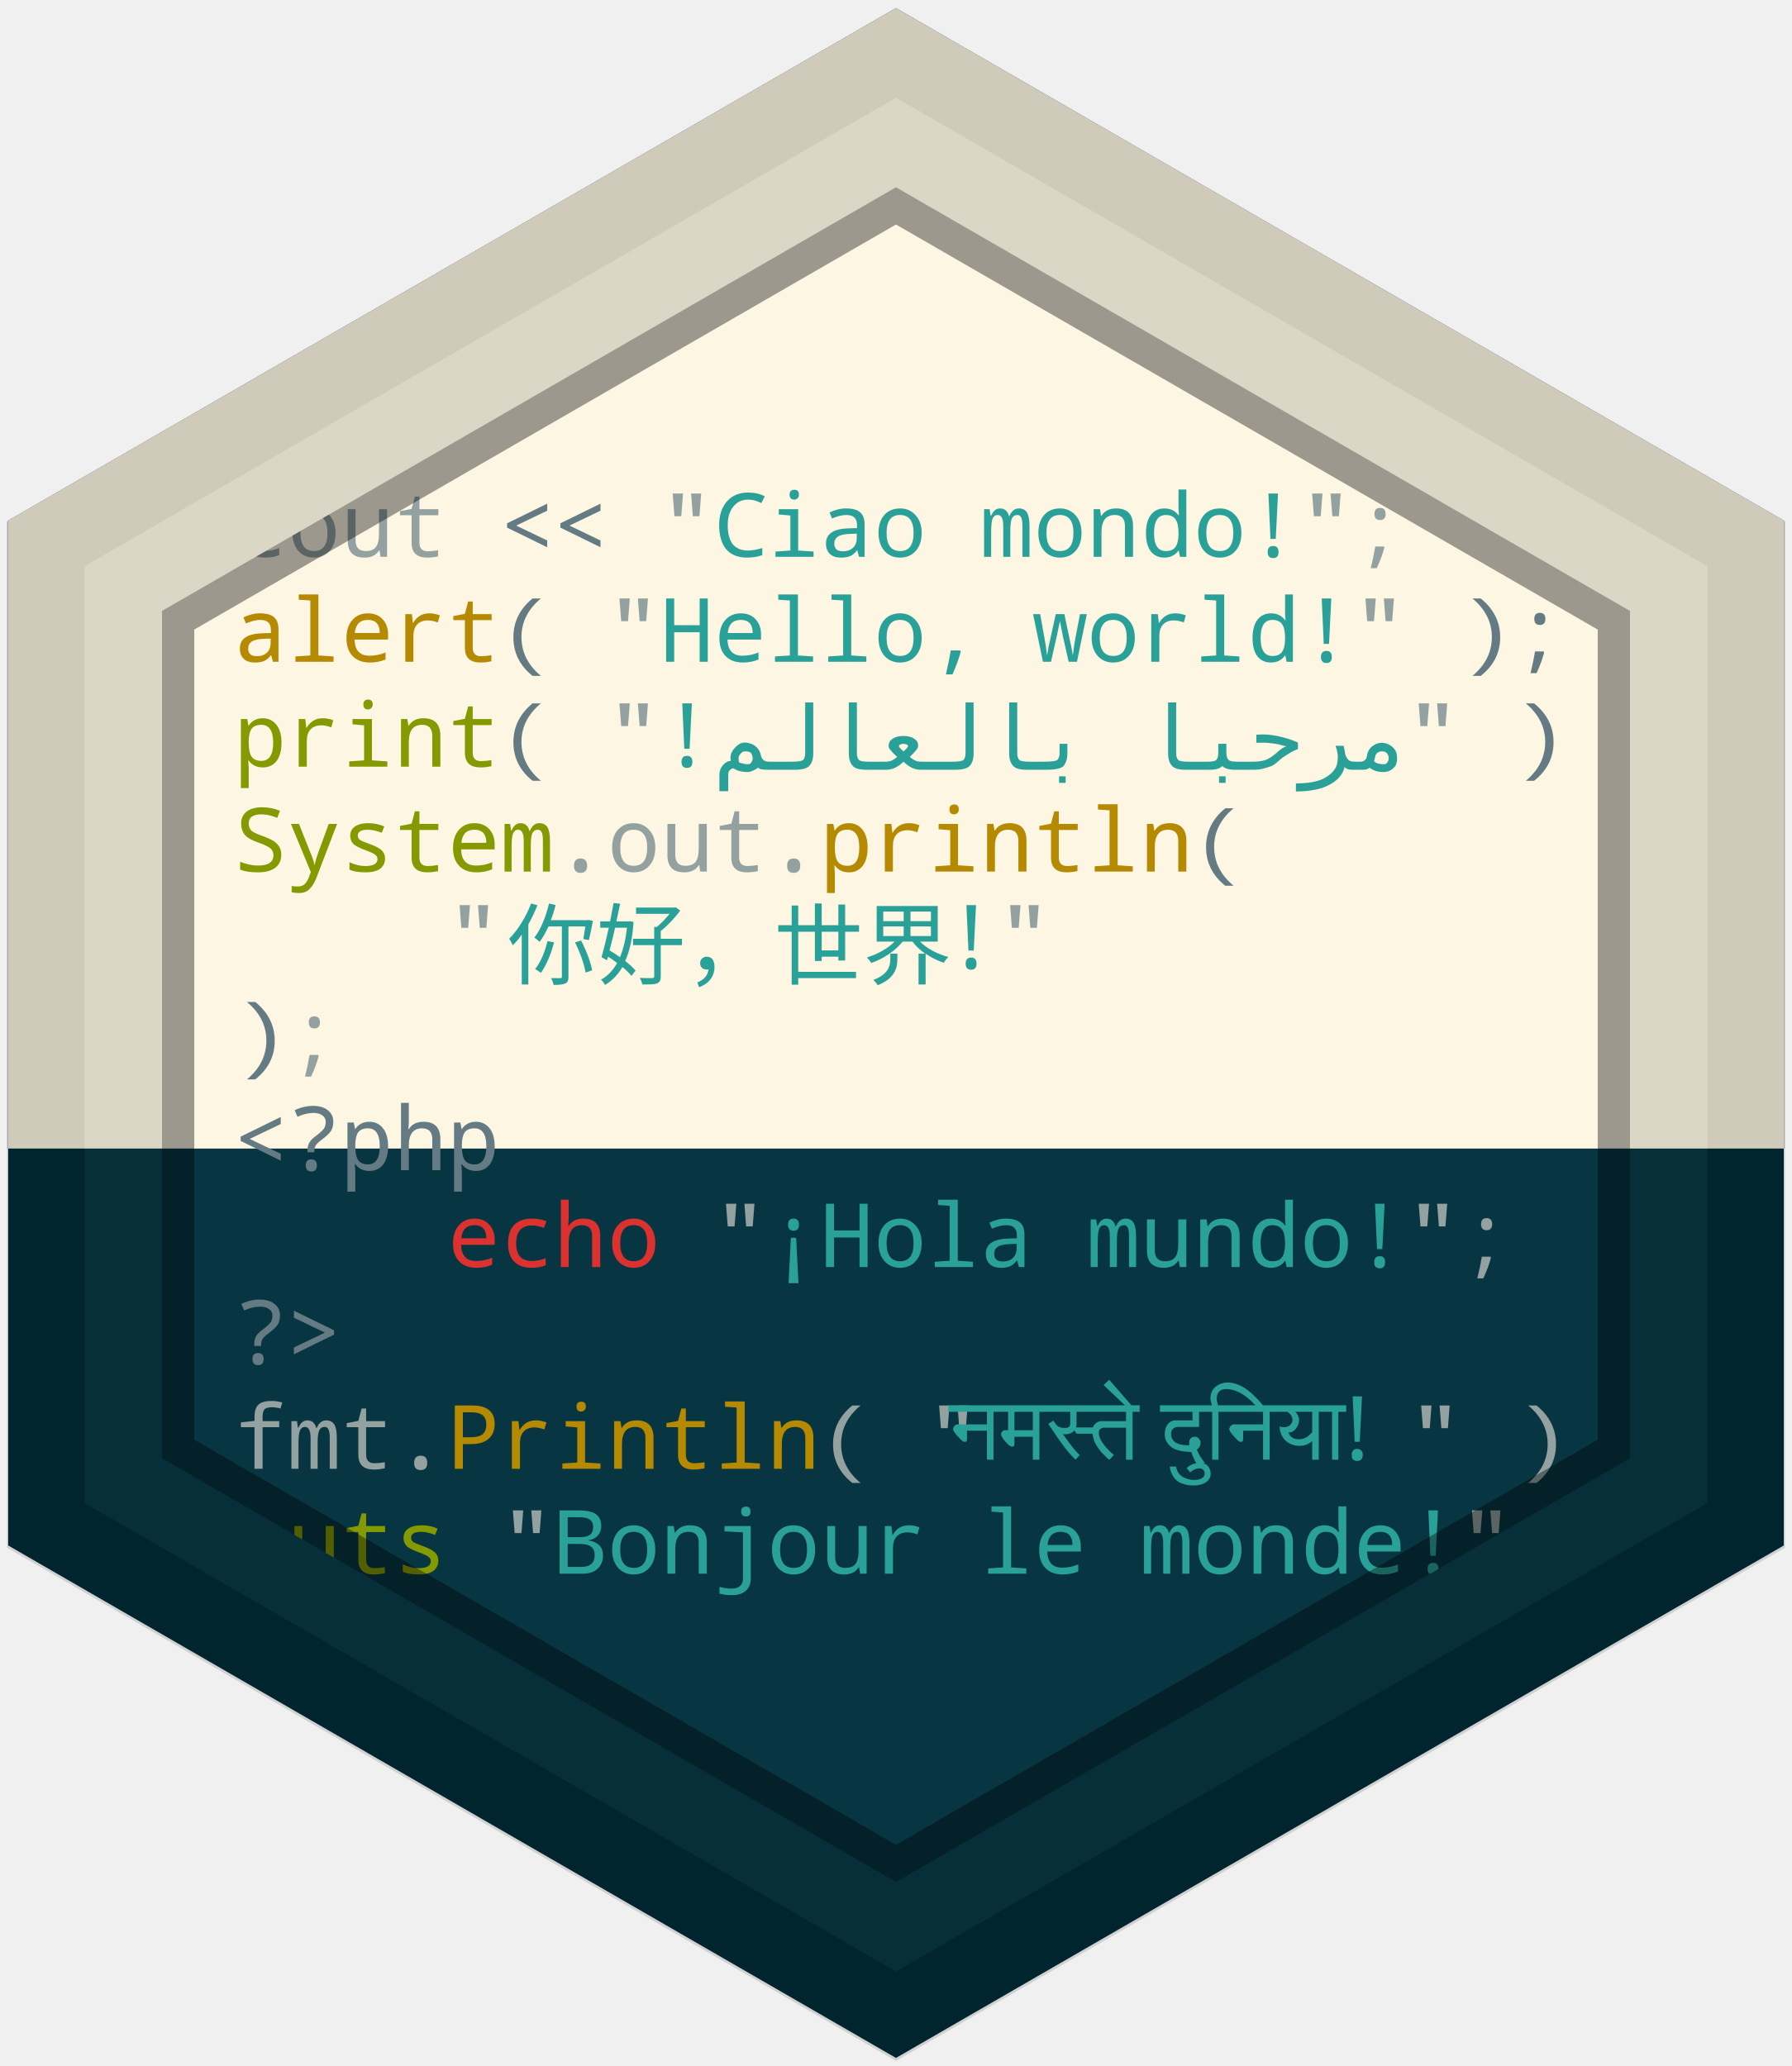
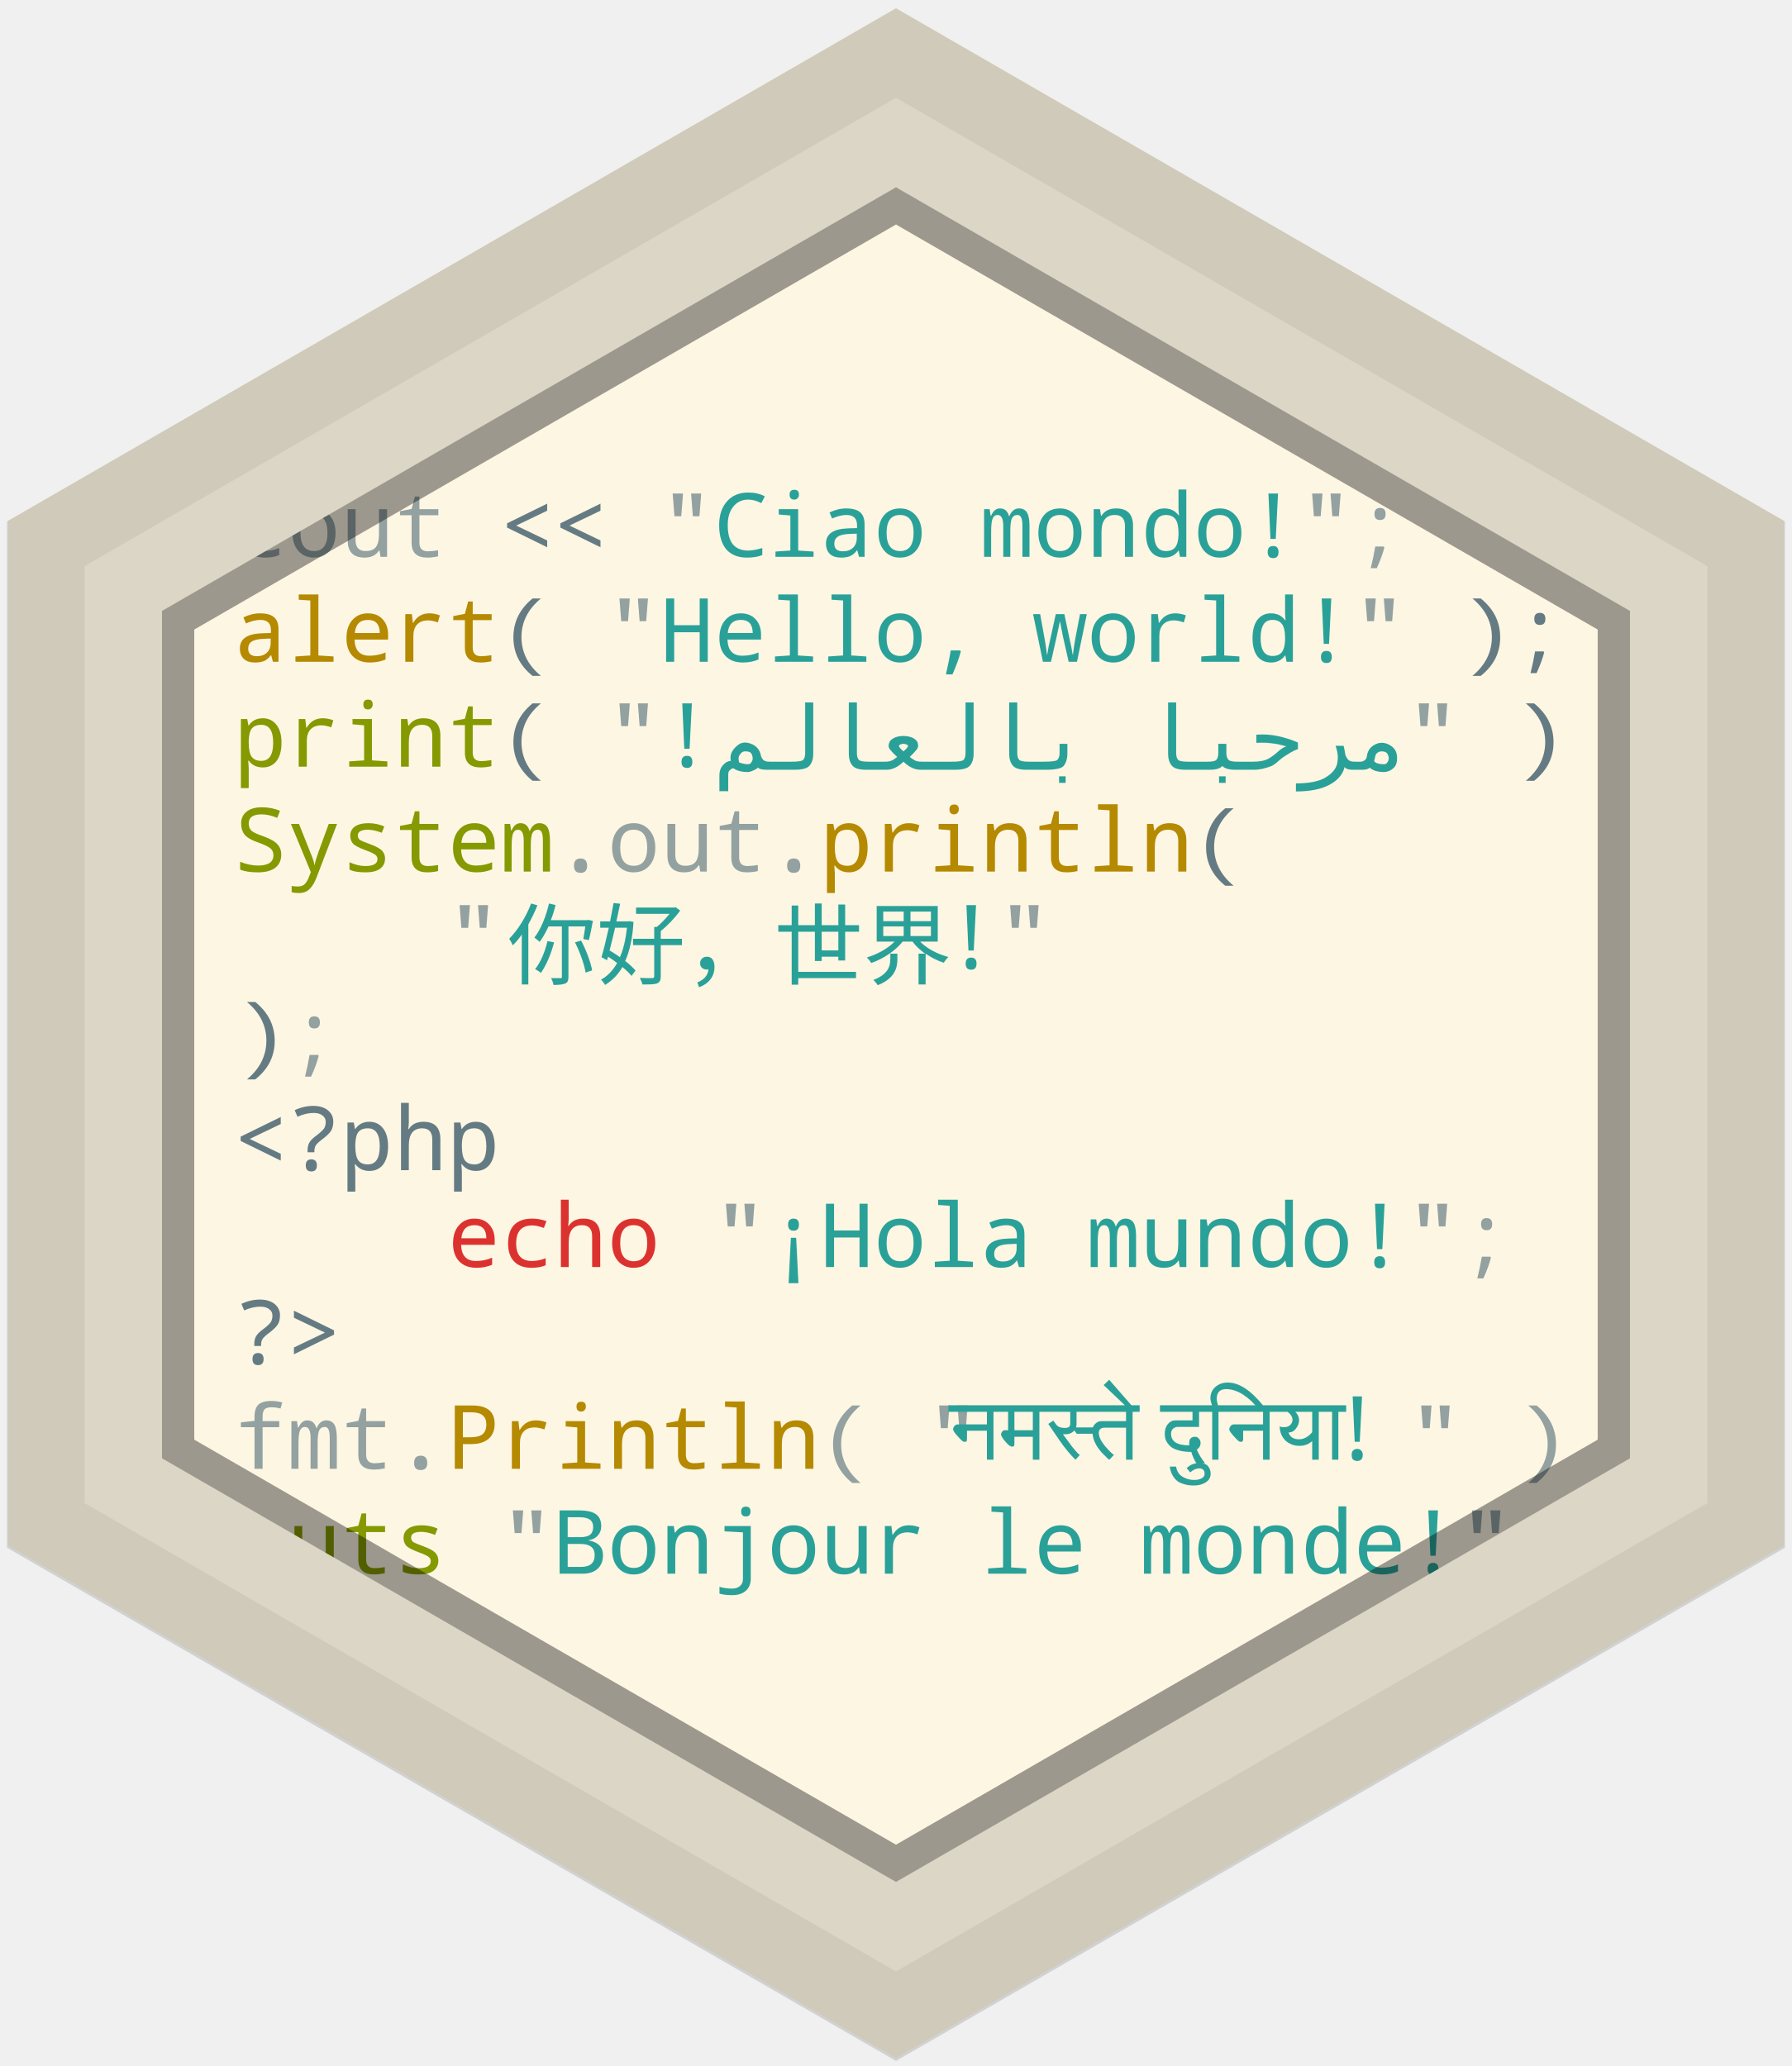
<svg xmlns="http://www.w3.org/2000/svg" xmlns:xlink="http://www.w3.org/1999/xlink" width="111" height="128">
  <defs>
-     <path id="a" d="M8.483 34.159h157v76h-157z" />
-     <path id="c" d="M52.5.6l45.466 26.25v52.5L52.5 105.6 7.034 79.35v-52.5z" />
+     <path id="a" d="M52.5.6l45.466 26.25v52.5L52.5 105.6 7.034 79.35v-52.5z" />
  </defs>
  <g fill="none" fill-rule="evenodd">
-     <path fill="#002B36" d="M55.5.5l54.993 31.75v63.5L55.5 127.5.507 95.75v-63.5z" />
-     <path fill="#073642" stroke="#000" stroke-opacity=".13" stroke-width="9.6" d="M55.5 6.057l50.266 29.022V93.12L55.5 122.143 5.234 93.12V35.08L55.5 6.057z" />
-     <g transform="translate(-9 -39)">
+     <path fill="#EEE8D5" d="M55.5.5l54.993 31.75v63.5L55.5 127.5.507 95.75v-63.5z" />
+     <path fill="#FDF6E3" stroke="#000" stroke-opacity=".13" stroke-width="9.6" d="M55.5 6.057l50.266 29.022V93.12L55.5 122.143 5.234 93.12V35.08L55.5 6.057z" />
+     <g transform="translate(3 11)">
      <mask id="b" fill="#fff">
        <use xlink:href="#a" />
      </mask>
-       <g mask="url(#b)">
-         <path fill="#EEE8D5" d="M64.5 39.5l54.993 31.75v63.5L64.5 166.5 9.507 134.75v-63.5z" />
-         <path fill="#FDF6E3" stroke="#000" stroke-opacity=".13" stroke-width="9.6" d="M64.5 45.057l50.266 29.022v58.042L64.5 161.143 14.234 132.12V74.08L64.5 45.057z" />
-       </g>
-     </g>
-     <g transform="translate(3 11)">
-       <mask id="d" fill="#fff">
-         <use xlink:href="#c" />
-       </mask>
-       <text font-family="NotoMono, Noto Mono" font-size="5.5" mask="url(#d)">
+       <text font-family="NotoMono, Noto Mono" font-size="5.5" mask="url(#b)">
        <tspan x="11.5" y="23.5" fill="#93A1A1">cout</tspan>
        <tspan x="24.702" y="23.5" fill="#B58900"> </tspan>
        <tspan x="28.003" y="23.5" fill="#657B83">&lt;&lt;</tspan>
        <tspan x="34.604" y="23.5" fill="#B58900"> </tspan>
        <tspan x="37.904" y="23.5" fill="#93A1A1">"</tspan>
        <tspan x="41.205" y="23.5" fill="#2AA198">Ciao mondo!</tspan>
        <tspan x="77.511" y="23.5" fill="#93A1A1">";</tspan>
        <tspan x="11.5" y="30" fill="#B58900">alert</tspan>
        <tspan x="28.003" y="30" fill="#657B83">(</tspan>
        <tspan x="31.303" y="30" fill="#B58900"> </tspan>
        <tspan x="34.604" y="30" fill="#93A1A1">"</tspan>
        <tspan x="37.904" y="30" fill="#2AA198">Hello, world!</tspan>
        <tspan x="80.811" y="30" fill="#93A1A1">"</tspan>
        <tspan x="84.112" y="30" fill="#B58900"> </tspan>
        <tspan x="87.412" y="30" fill="#657B83">);</tspan>
        <tspan x="11.5" y="36.5" fill="#859900">print</tspan>
        <tspan x="28.003" y="36.5" fill="#657B83">(</tspan>
        <tspan x="31.303" y="36.5" fill="#B58900"> </tspan>
        <tspan x="34.604" y="36.5" fill="#93A1A1">"</tspan>
        <tspan x="37.904" y="36.5" fill="#2AA198">!</tspan>
        <tspan x="67.778" y="36.693" fill="#2AA198" font-family="CourierNewPSMT, Courier New">مرحبا</tspan>
        <tspan x="64.309" y="36.5" fill="#2AA198"> </tspan>
        <tspan x="41.374" y="36.693" fill="#2AA198" font-family="CourierNewPSMT, Courier New">بالعالم</tspan>
        <tspan x="84.112" y="36.5" fill="#93A1A1">"</tspan>
        <tspan x="87.412" y="36.5" fill="#B58900"> </tspan>
        <tspan x="90.713" y="36.5" fill="#657B83">)</tspan>
        <tspan x="11.5" y="43" fill="#859900">System</tspan>
        <tspan x="31.303" y="43" fill="#93A1A1">.out.</tspan>
        <tspan x="47.806" y="43" fill="#B58900">println</tspan>
        <tspan x="70.91" y="43" fill="#657B83">(</tspan>
        <tspan x="11.5" y="49" fill="#B58900"> </tspan>
        <tspan x="24.702" y="49" fill="#93A1A1">"</tspan>
        <tspan x="28.445" y="49.573" fill="#2AA198" font-family="PingFangSC-Regular, PingFang SC">你好，世界</tspan>
        <tspan x="55.503" y="49" fill="#2AA198">!</tspan>
        <tspan x="58.803" y="49" fill="#93A1A1">"</tspan>
        <tspan x="11.5" y="55" fill="#657B83">)</tspan>
        <tspan x="14.801" y="55" fill="#93A1A1">;</tspan>
        <tspan x="11.5" y="61.5" fill="#657B83">&lt;?php </tspan>
        <tspan x="11.5" y="67.5" fill="#657B83"> </tspan>
        <tspan x="24.702" y="67.5" fill="#DC322F">echo</tspan>
        <tspan x="37.904" y="67.5" fill="#657B83"> </tspan>
        <tspan x="41.205" y="67.5" fill="#93A1A1">"</tspan>
        <tspan x="44.505" y="67.5" fill="#2AA198">¡Hola mundo!</tspan>
        <tspan x="84.112" y="67.5" fill="#93A1A1">";</tspan>
        <tspan x="90.713" y="67.5" fill="#657B83"> </tspan>
        <tspan x="11.5" y="73.5" fill="#657B83">?&gt;</tspan>
        <tspan x="11.5" y="80" fill="#93A1A1">fmt.</tspan>
        <tspan x="24.702" y="80" fill="#B58900">Println</tspan>
        <tspan x="47.806" y="80" fill="#93A1A1">( "</tspan>
        <tspan x="55.806" y="79.44" fill="#2AA198" font-family="KohinoorDevanagari-Regular, Kohinoor Devanagari">नमस्ते दुनिया!</tspan>
        <tspan x="84.267" y="80" fill="#93A1A1">" )</tspan>
        <tspan x="11.5" y="86.5" fill="#859900">puts</tspan>
        <tspan x="24.702" y="86.5" fill="#657B83"> </tspan>
        <tspan x="28.003" y="86.5" fill="#93A1A1">"</tspan>
        <tspan x="31.303" y="86.5" fill="#2AA198">Bonjour le monde!</tspan>
        <tspan x="87.412" y="86.5" fill="#93A1A1">"</tspan>
      </text>
    </g>
    <path stroke="#000" stroke-opacity=".38" stroke-width="2" d="M55.5 12.755L11.034 38.427v51.346L55.5 115.445l44.466-25.672V38.427L55.5 12.755z" />
  </g>
</svg>
